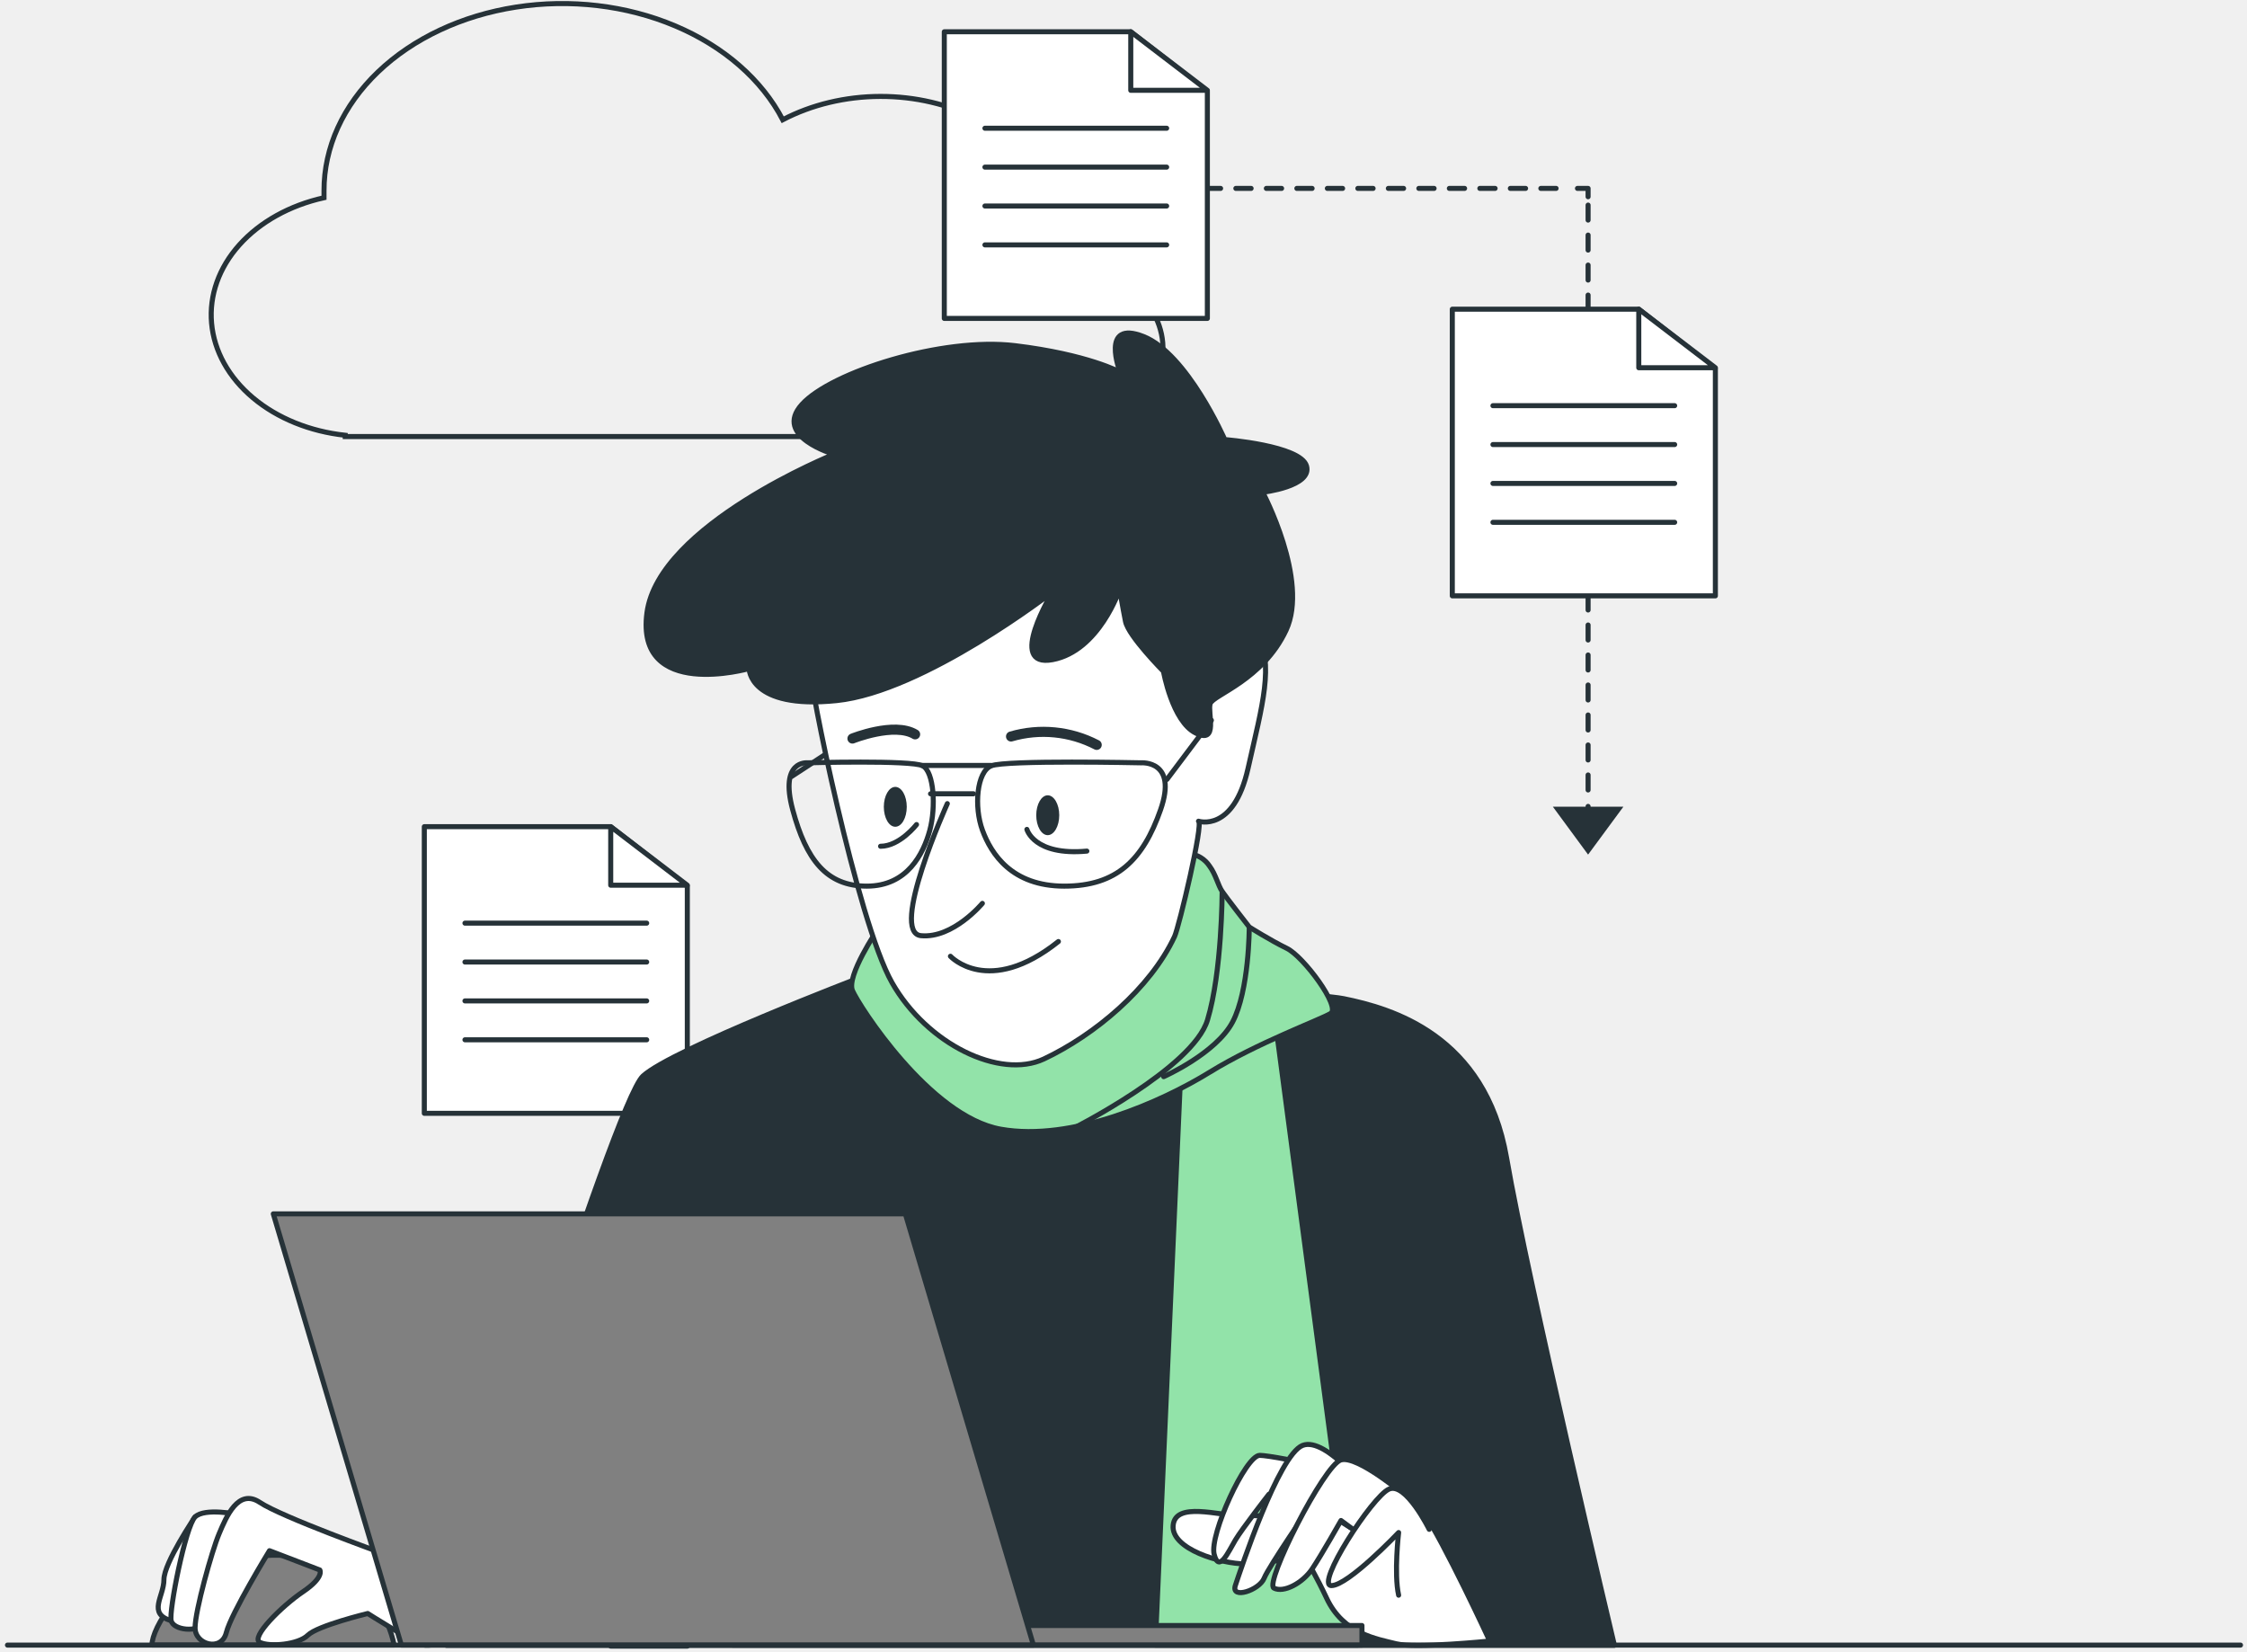
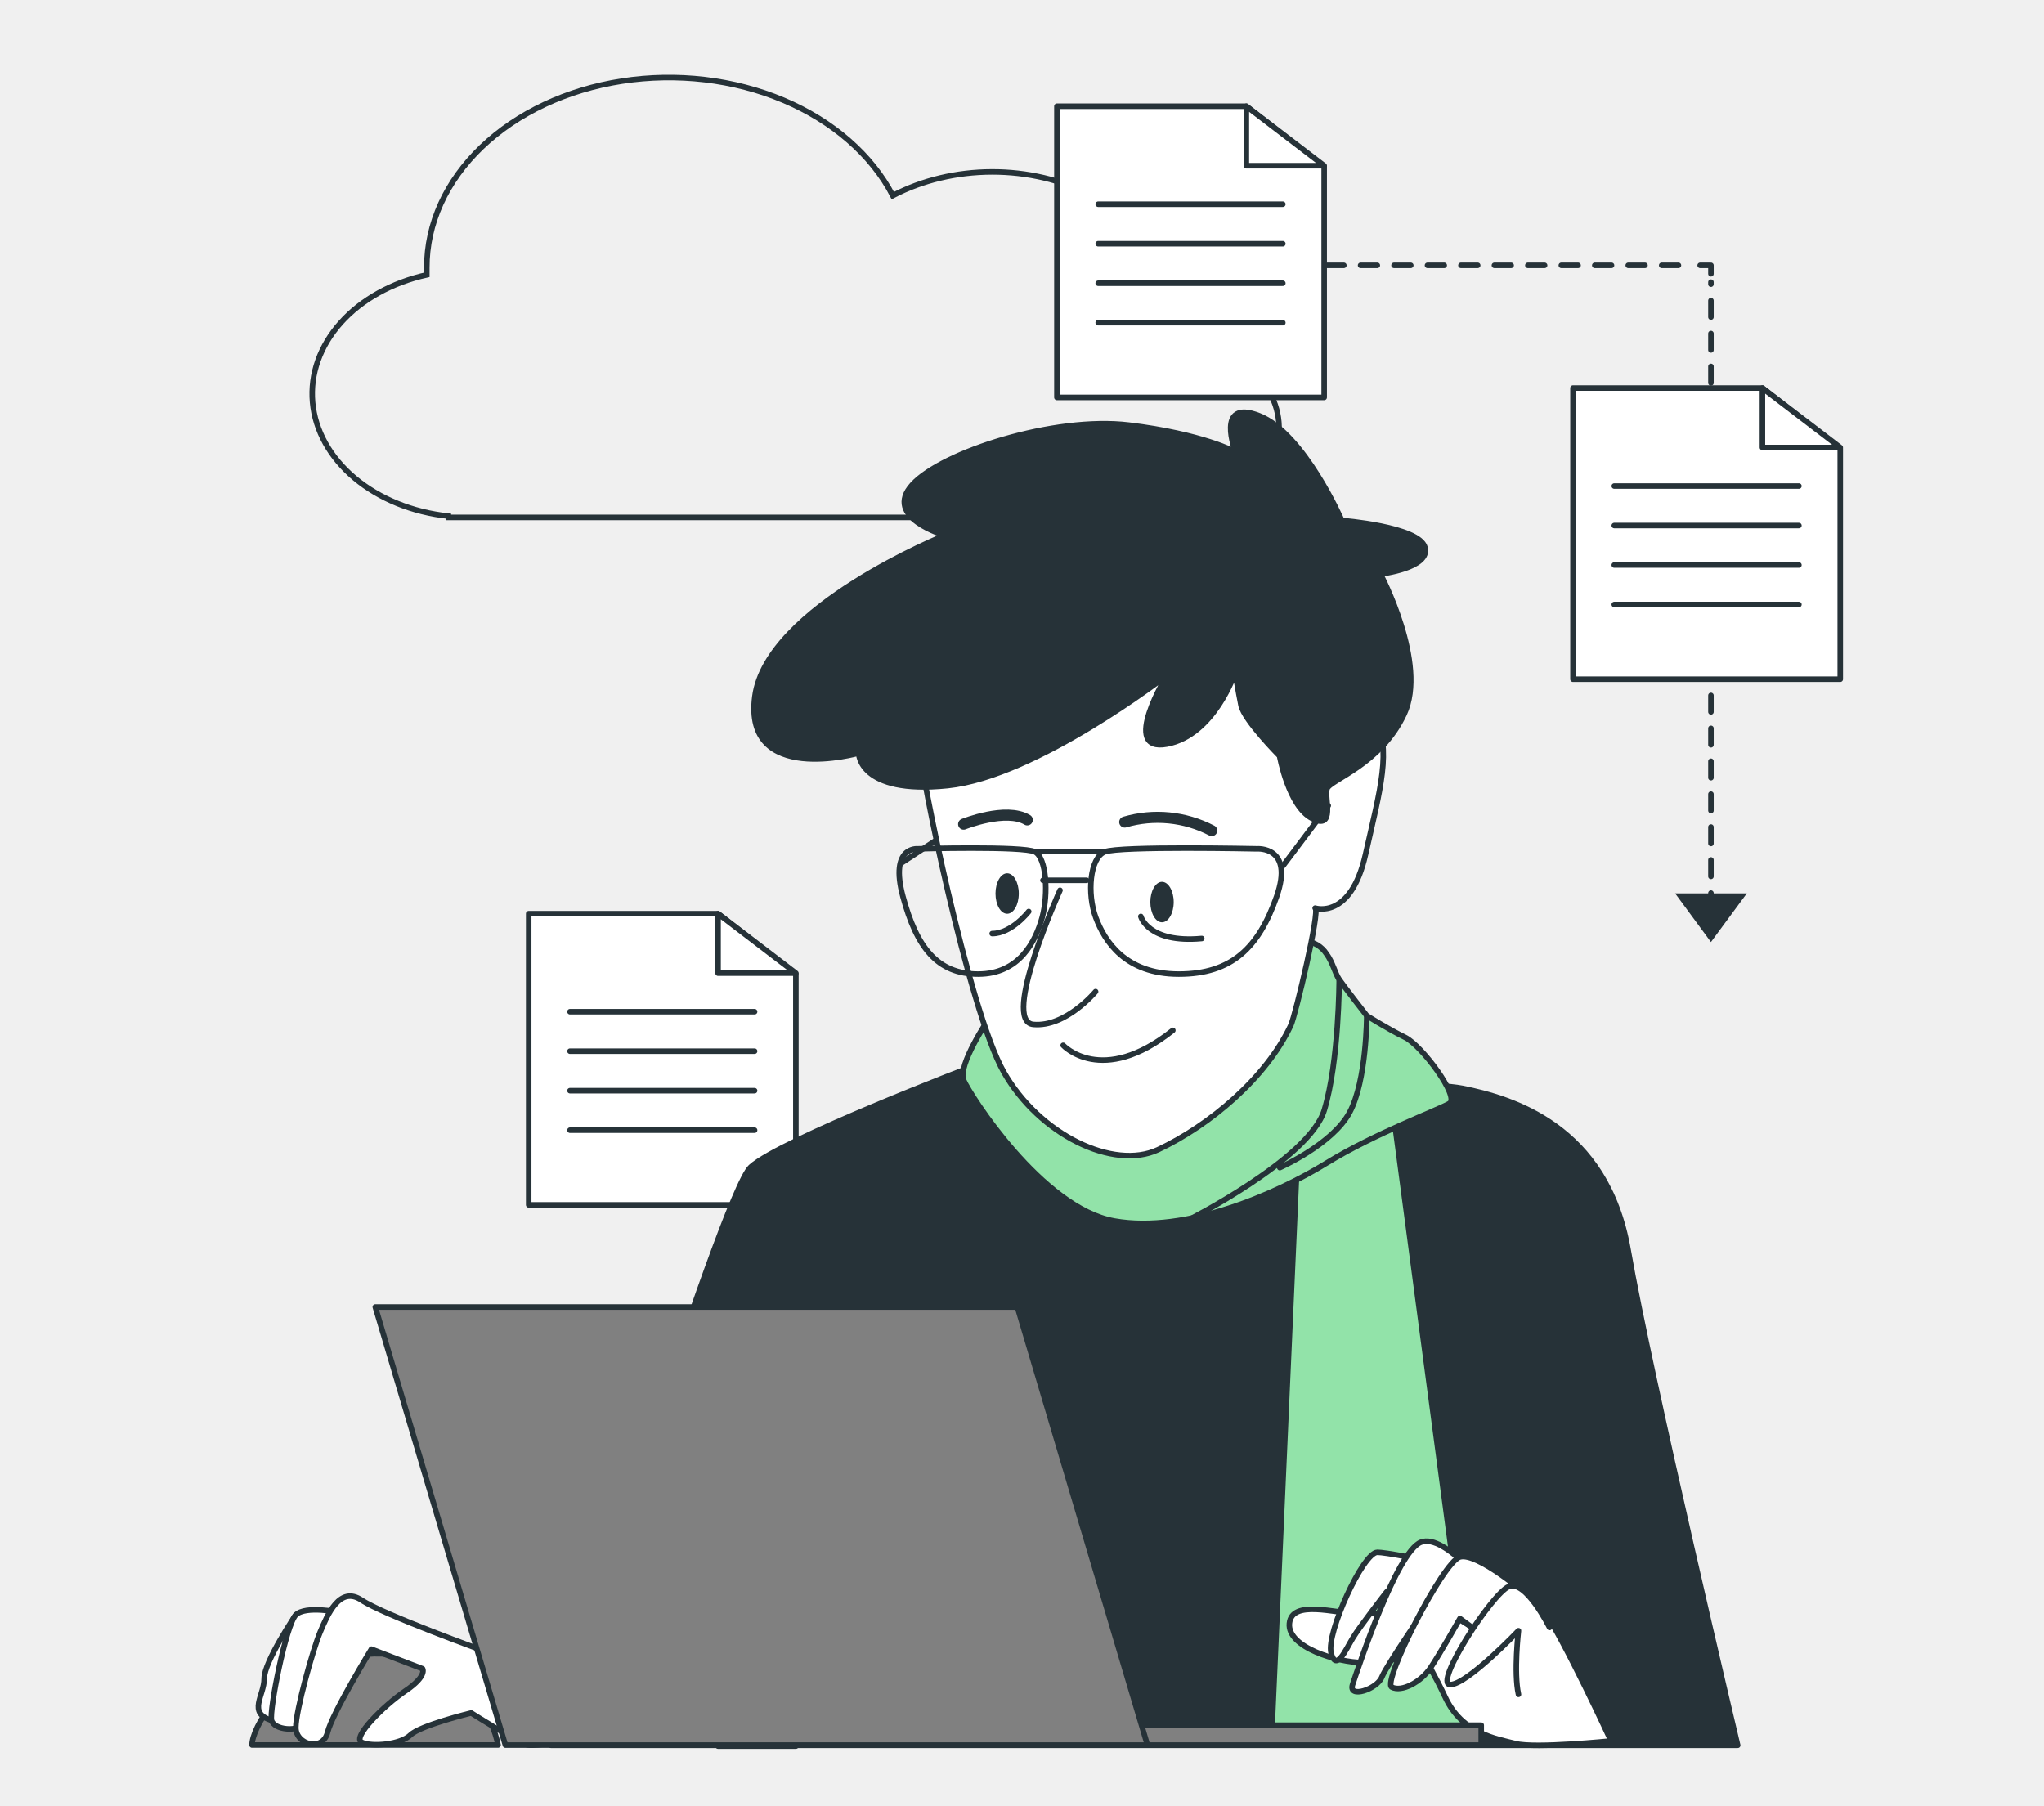
- <svg xmlns="http://www.w3.org/2000/svg" width="445" height="327" viewBox="0 0 445 327" fill="none">
-   <path d="M208.811 51.555C210.072 46.249 209.31 40.77 206.62 35.802C203.931 30.835 199.433 26.6 193.691 23.628C187.948 20.656 181.216 19.079 174.337 19.095C167.457 19.11 160.737 20.718 155.016 23.715C150.877 15.768 143.346 9.197 133.711 5.126C124.076 1.056 112.937 -0.26 102.202 1.404C91.466 3.068 81.802 7.607 74.863 14.246C67.924 20.885 64.143 29.209 64.167 37.795C64.167 38.246 64.167 38.697 64.167 39.159C57.38 40.666 51.462 43.961 47.407 48.489C43.353 53.017 41.409 58.502 41.902 64.022C42.396 69.542 45.297 74.76 50.117 78.8C54.938 82.839 61.384 85.454 68.373 86.203V86.456H207.311C213.21 86.612 218.947 84.923 223.259 81.761C227.571 78.599 230.105 74.222 230.304 69.594C230.503 64.966 228.35 60.465 224.319 57.082C220.289 53.699 214.71 51.711 208.811 51.555V51.555Z" stroke="#263238" stroke-miterlimit="10" />
-   <path d="M314.508 161.351V159.701" stroke="#263238" stroke-linecap="round" stroke-linejoin="round" />
-   <path d="M314.508 156.445V40.589" stroke="#263238" stroke-linecap="round" stroke-linejoin="round" stroke-dasharray="2.97 2.97" />
-   <path d="M314.508 38.961V37.311H312.405" stroke="#263238" stroke-linecap="round" stroke-linejoin="round" />
-   <path d="M308.171 37.311H225.467" stroke="#263238" stroke-linecap="round" stroke-linejoin="round" stroke-dasharray="3.02 3.02" />
-   <path d="M223.35 37.311H221.247" stroke="#263238" stroke-linecap="round" stroke-linejoin="round" />
-   <path d="M321.504 159.756L314.508 169.248L307.526 159.756H321.504Z" fill="#263238" />
-   <path d="M339.716 118.002H287.617V61.234H324.546L339.716 73.037V118.002Z" fill="white" stroke="#263238" stroke-linecap="round" stroke-linejoin="round" />
-   <path d="M324.546 61.234V72.828H339.716L324.546 61.234Z" fill="white" stroke="#263238" stroke-linecap="round" stroke-linejoin="round" />
-   <path d="M295.665 80.34H331.654" stroke="#263238" stroke-linecap="round" stroke-linejoin="round" />
-   <path d="M295.665 88.04H331.654" stroke="#263238" stroke-linecap="round" stroke-linejoin="round" />
-   <path d="M295.665 95.739H331.654" stroke="#263238" stroke-linecap="round" stroke-linejoin="round" />
-   <path d="M295.665 103.439H331.654" stroke="#263238" stroke-linecap="round" stroke-linejoin="round" />
-   <path d="M239.108 63.06H187.01V6.293H223.939L239.108 18.095V63.06Z" fill="white" stroke="#263238" stroke-linecap="round" stroke-linejoin="round" />
-   <path d="M223.939 6.293V17.886H239.108L223.939 6.293Z" fill="white" stroke="#263238" stroke-linecap="round" stroke-linejoin="round" />
-   <path d="M195.057 25.398H231.047" stroke="#263238" stroke-linecap="round" stroke-linejoin="round" />
-   <path d="M195.057 33.098H231.047" stroke="#263238" stroke-linecap="round" stroke-linejoin="round" />
-   <path d="M195.057 40.797H231.047" stroke="#263238" stroke-linecap="round" stroke-linejoin="round" />
-   <path d="M195.057 48.497H231.047" stroke="#263238" stroke-linecap="round" stroke-linejoin="round" />
-   <path d="M120.948 314.407V326H136.117L120.948 314.407Z" fill="white" stroke="#263238" stroke-linecap="round" stroke-linejoin="round" />
-   <path d="M136.117 220.483H84.033V163.715H120.948L136.117 175.518V220.483Z" fill="white" stroke="#263238" stroke-linecap="round" stroke-linejoin="round" />
-   <path d="M120.948 163.715V175.309H136.117L120.948 163.715Z" fill="white" stroke="#263238" stroke-linecap="round" stroke-linejoin="round" />
-   <path d="M92.081 182.821H128.07" stroke="#263238" stroke-linecap="round" stroke-linejoin="round" />
-   <path d="M92.081 190.521H128.07" stroke="#263238" stroke-linecap="round" stroke-linejoin="round" />
-   <path d="M92.081 198.221H128.07" stroke="#263238" stroke-linecap="round" stroke-linejoin="round" />
-   <path d="M92.081 205.92H128.07" stroke="#263238" stroke-linecap="round" stroke-linejoin="round" />
-   <path d="M170.59 193.497C170.59 193.497 133.072 207.823 127.324 213.11C121.576 218.398 88.39 325.84 88.39 325.84H319.72C319.72 325.84 302.574 253.676 298.368 229.311C294.162 204.946 275.571 199.701 266.122 197.783C256.672 195.866 170.59 193.497 170.59 193.497Z" fill="#263238" stroke="#263238" stroke-linecap="round" stroke-linejoin="round" />
-   <path d="M233.764 213.872L228.801 325.797H268.912L252.789 204.072L233.764 213.872Z" fill="#92E3A9" stroke="#263238" stroke-linecap="round" stroke-linejoin="round" />
-   <path d="M173.786 184.106C173.786 184.106 167.589 193.257 168.823 196.176C170.057 199.095 184.133 221.133 198.195 223.629C212.257 226.124 230.034 218.214 239.554 212.349C249.074 206.483 261.467 201.957 263.528 200.702C265.589 199.447 258.159 189.422 254.85 187.815C251.541 186.207 247.405 183.585 247.405 183.585C247.405 183.585 242.863 177.761 242.036 176.535C241.208 175.308 240.788 173.207 239.554 171.543C239.097 170.84 238.488 170.25 237.771 169.817C237.055 169.385 236.25 169.122 235.418 169.048C233.343 168.639 230.455 179.03 218.047 181.117C205.64 183.204 175.441 184.445 175.441 184.445L173.786 184.106Z" fill="#92E3A9" stroke="#263238" stroke-linecap="round" stroke-linejoin="round" />
-   <path d="M212.257 223.629C212.257 223.629 236.245 211.559 239.133 201.999C242.021 192.439 242.036 176.619 242.036 176.619" stroke="#263238" stroke-linecap="round" stroke-linejoin="round" />
-   <path d="M230.455 213.223C230.455 213.223 240.788 208.655 244.097 202.408C247.405 196.162 247.405 183.698 247.405 183.698" stroke="#263238" stroke-linecap="round" stroke-linejoin="round" />
-   <path d="M160.481 132.402C160.033 134.094 169.721 182.4 176.66 194.611C183.6 206.822 198.041 213.787 206.719 209.726C216.758 205.003 227.819 195.739 232.614 185.46C233.498 183.557 238.391 162.985 237.353 162.632C237.353 162.632 244.293 164.959 247.167 152.17C250.041 139.381 252.368 131.824 248.906 124.844C245.443 117.865 225.801 101.593 207.869 104.54C189.937 107.487 163.369 121.361 160.481 132.402Z" fill="white" stroke="#263238" stroke-linecap="round" stroke-linejoin="round" />
-   <path d="M208.458 117.23C208.458 117.23 183.025 136.97 165.683 138.747C148.34 140.523 148.354 132.402 148.354 132.402C148.354 132.402 125.81 138.803 128.123 121.361C130.436 103.92 165.178 89.961 165.178 89.961C165.178 89.961 153.037 86.478 158.813 80.091C164.589 73.703 186.558 66.71 201.013 68.458C215.468 70.207 221.819 73.689 221.819 73.689C221.819 73.689 217.767 63.227 226.445 66.639C235.124 70.052 242.554 87.056 242.554 87.056C242.554 87.056 257.584 88.226 258.747 92.287C259.911 96.348 250.069 97.49 250.069 97.49C250.069 97.49 259.322 114.932 254.696 124.816C250.069 134.7 240.241 137.605 239.666 139.353C239.091 141.101 241.405 147.489 236.778 145.162C232.152 142.836 230.413 132.952 230.413 132.952C230.413 132.952 223.487 125.986 222.898 123.082C222.31 120.177 221.749 116.694 221.749 116.694C221.749 116.694 217.697 128.905 208.458 130.639C199.219 132.373 208.458 117.23 208.458 117.23Z" fill="#263238" stroke="#263238" stroke-linecap="round" stroke-linejoin="round" />
-   <path d="M187.61 159.149C187.61 159.149 176.058 184.727 182.409 185.305C188.76 185.883 194.55 178.904 194.55 178.904" fill="white" />
-   <path d="M187.61 159.149C187.61 159.149 176.058 184.727 182.409 185.305C188.76 185.883 194.55 178.904 194.55 178.904" stroke="#263238" stroke-linecap="round" stroke-linejoin="round" />
-   <path d="M188.227 189.38C188.227 189.38 195.742 197.516 209.608 186.461" stroke="#263238" stroke-linecap="round" stroke-linejoin="round" />
-   <path d="M203.368 164.254C203.368 164.254 204.77 169.513 215.243 168.554" stroke="#263238" stroke-linecap="round" stroke-linejoin="round" />
-   <path d="M181.511 163.295C181.511 163.295 178.189 167.595 174.389 167.595" stroke="#263238" stroke-linecap="round" stroke-linejoin="round" />
-   <path d="M225.997 151.07C225.997 151.07 199.205 150.492 196.316 151.662C193.428 152.833 192.854 159.798 194.578 164.451C196.302 169.104 200.368 175.491 210.771 175.491C221.174 175.491 226.375 170.26 229.838 160.376C233.301 150.492 225.997 151.07 225.997 151.07Z" stroke="#263238" stroke-linecap="round" stroke-linejoin="round" />
-   <path d="M159.878 151.07C159.878 151.07 180.502 150.492 182.731 151.662C184.96 152.833 185.395 159.798 184.133 164.451C182.871 169.104 179.675 175.491 171.669 175.491C163.664 175.491 159.654 170.26 156.99 160.376C154.327 150.492 159.878 151.07 159.878 151.07Z" stroke="#263238" stroke-linecap="round" stroke-linejoin="round" />
-   <path d="M231.1 154.355L239.905 142.652" stroke="#263238" stroke-linecap="round" stroke-linejoin="round" />
-   <path d="M196.316 151.592H182.591" stroke="#263238" stroke-linecap="round" stroke-linejoin="round" />
-   <path d="M192.797 157.204H184.287" stroke="#263238" stroke-linecap="round" stroke-linejoin="round" />
-   <path d="M156.766 153.777L163.299 149.505" stroke="#263238" stroke-linecap="round" stroke-linejoin="round" />
-   <path d="M209.776 161.448C209.776 163.619 208.752 165.396 207.49 165.396C206.228 165.396 205.219 163.619 205.219 161.448C205.219 159.276 206.243 157.5 207.49 157.5C208.738 157.5 209.776 159.262 209.776 161.448Z" fill="#263238" />
-   <path d="M179.577 159.784C179.577 161.969 178.567 163.732 177.305 163.732C176.044 163.732 175.034 161.969 175.034 159.784C175.034 157.598 176.058 155.836 177.305 155.836C178.553 155.836 179.577 157.598 179.577 159.784Z" fill="#263238" />
-   <path d="M168.823 146.262C168.823 146.262 177.095 142.934 181.231 145.43" stroke="#263238" stroke-width="2" stroke-linecap="round" stroke-linejoin="round" />
-   <path d="M200.228 145.853C205.886 144.2 211.959 144.796 217.192 147.517" stroke="#263238" stroke-width="2" stroke-linecap="round" stroke-linejoin="round" />
-   <path d="M68.09 311.88C65.001 309.953 61.541 308.705 57.938 308.218C54.335 307.732 50.67 308.019 47.186 309.06C35.788 312.402 30.095 322.441 30.095 325.783H78.058C77.465 322.89 76.271 320.155 74.553 317.759C72.835 315.363 70.632 313.36 68.09 311.88V311.88Z" fill="#808080" stroke="#263238" stroke-linecap="round" stroke-linejoin="round" />
-   <path d="M38.634 300.417C38.634 300.417 32.465 309.498 32.465 312.839C32.465 316.181 29.142 319.523 33.867 320.961C38.592 322.399 41.466 305.677 41.466 303.773C41.466 301.87 38.634 300.417 38.634 300.417Z" fill="white" stroke="#263238" stroke-linecap="round" stroke-linejoin="round" />
-   <path d="M47.185 299.938C47.185 299.938 40.54 298.528 38.633 300.417C36.727 302.307 33.418 319.057 33.895 320.961C34.371 322.864 39.11 323.344 40.54 321.44C41.97 319.537 47.185 299.938 47.185 299.938Z" fill="white" stroke="#263238" stroke-linecap="round" stroke-linejoin="round" />
-   <path d="M75.688 307.58C75.688 307.58 55.738 300.403 51.462 297.541C47.186 294.679 44.816 300.361 43.386 303.759C41.956 307.157 38.633 319.043 38.633 322.385C38.633 325.727 43.863 327.151 44.816 323.33C45.77 319.509 53.368 307.101 53.368 307.101L63.337 310.922C63.337 310.922 64.29 312.332 60.014 315.222C55.738 318.113 49.569 324.289 51.462 325.247C53.355 326.206 59.061 325.727 60.967 323.837C62.874 321.948 72.828 319.537 72.828 319.537C72.828 319.537 81.857 325.276 83.764 325.755C85.671 326.234 97.531 323.837 97.531 323.837C97.531 323.837 84.227 312.374 82.334 310.95C80.225 309.626 78.001 308.498 75.688 307.58V307.58Z" fill="white" stroke="#263238" stroke-linecap="round" stroke-linejoin="round" />
-   <path d="M255.607 300.164H245.639C241.363 300.164 232.811 297.343 232.334 302.067C231.857 306.791 241.839 309.709 246.578 309.709C251.317 309.709 254.177 307.806 259.883 310.668C265.589 313.53 268.912 315.448 268.912 315.448L262.253 304.929L255.607 300.164Z" fill="white" stroke="#263238" stroke-linecap="round" stroke-linejoin="round" />
-   <path d="M295.031 324.993C295.031 324.993 286.002 305.409 281.726 299.205C277.45 293.001 252.284 288.221 249.48 288.221C246.676 288.221 239.498 303.984 240.451 307.806C241.405 311.627 243.255 307.326 244.657 304.986C246.059 302.645 251.303 295.919 251.303 295.919C251.303 295.919 259.378 309.286 262.701 316.449C266.024 323.612 272.683 324.57 276.483 325.529C280.282 326.488 295.031 324.993 295.031 324.993Z" fill="white" stroke="#263238" stroke-linecap="round" stroke-linejoin="round" />
-   <path d="M271.73 296.3C271.73 296.3 262.701 284.357 257.948 286.261C253.195 288.164 245.611 311.105 244.657 313.967C243.704 316.83 249.41 314.926 250.349 312.557C251.289 310.189 259.855 297.752 259.855 297.752L267.454 302.532" fill="white" />
-   <path d="M271.73 296.3C271.73 296.3 262.701 284.357 257.948 286.261C253.195 288.164 245.611 311.105 244.657 313.967C243.704 316.83 249.41 314.926 250.349 312.557C251.289 310.189 259.855 297.752 259.855 297.752L267.454 302.532" stroke="#263238" stroke-linecap="round" stroke-linejoin="round" />
-   <path d="M278.404 296.3C278.404 296.3 268.912 288.179 265.575 289.123C262.239 290.068 250.378 313.488 252.284 314.503C254.191 315.518 257.977 313.544 259.883 310.682C261.79 307.82 265.575 301.122 265.575 301.122L272.712 306.382" fill="white" />
-   <path d="M278.404 296.3C278.404 296.3 268.912 288.179 265.575 289.123C262.239 290.068 250.378 313.488 252.284 314.503C254.191 315.518 257.977 313.544 259.883 310.682C261.79 307.82 265.575 301.122 265.575 301.122L272.712 306.382" stroke="#263238" stroke-linecap="round" stroke-linejoin="round" />
-   <path d="M283.044 302.871C283.044 302.871 278.403 293.466 275.081 294.904C271.758 296.342 260.36 314.01 263.682 314.01C267.005 314.01 276.987 303.505 276.987 303.505C276.987 303.505 276.034 311.627 276.987 315.913" fill="white" />
-   <path d="M283.044 302.871C283.044 302.871 278.403 293.466 275.081 294.904C271.758 296.342 260.36 314.01 263.682 314.01C267.005 314.01 276.987 303.505 276.987 303.505C276.987 303.505 276.034 311.627 276.987 315.913" stroke="#263238" stroke-linecap="round" stroke-linejoin="round" />
-   <path d="M145.101 325.797H269.725V321.92H145.101V325.797Z" fill="#808080" stroke="#263238" stroke-linecap="round" stroke-linejoin="round" />
-   <path d="M54.126 240.394H179.296L204.658 325.797H79.488L54.126 240.394Z" fill="#808080" stroke="#263238" stroke-linecap="round" stroke-linejoin="round" />
-   <path d="M1.48 325.797H443.713" stroke="#263238" stroke-linecap="round" stroke-linejoin="round" />
+ <svg xmlns="http://www.w3.org/2000/svg" width="369" height="326" viewBox="0 0 369 326" fill="none">
+   <path d="M210.994 61.091C212.161 56.178 211.456 51.103 208.965 46.503C206.474 41.903 202.309 37.982 196.992 35.23C191.674 32.478 185.44 31.018 179.069 31.032C172.699 31.047 166.476 32.535 161.178 35.311C157.346 27.951 150.371 21.866 141.449 18.097C132.527 14.328 122.212 13.109 112.27 14.65C102.329 16.19 93.38 20.394 86.954 26.542C80.529 32.69 77.027 40.398 77.049 48.349C77.049 48.766 77.049 49.184 77.049 49.612C70.765 51.008 65.284 54.059 61.53 58.251C57.775 62.444 55.975 67.524 56.432 72.635C56.889 77.747 59.575 82.58 64.039 86.32C68.503 90.061 74.473 92.482 80.944 93.176V93.41H209.605C215.067 93.555 220.38 91.991 224.373 89.062C228.366 86.134 230.712 82.081 230.897 77.796C231.081 73.51 229.087 69.342 225.355 66.209C221.622 63.077 216.457 61.235 210.994 61.091V61.091Z" stroke="#263238" stroke-miterlimit="10" />
+   <path d="M308.872 162.765V161.237" stroke="#263238" stroke-linecap="round" stroke-linejoin="round" />
+   <path d="M308.872 158.222V50.936" stroke="#263238" stroke-linecap="round" stroke-linejoin="round" stroke-dasharray="2.97 2.97" />
+   <path d="M308.872 49.428V47.901H306.924" stroke="#263238" stroke-linecap="round" stroke-linejoin="round" />
+   <path d="M303.004 47.901H226.417" stroke="#263238" stroke-linecap="round" stroke-linejoin="round" stroke-dasharray="3.02 3.02" />
+   <path d="M224.457 47.901H222.51" stroke="#263238" stroke-linecap="round" stroke-linejoin="round" />
+   <path d="M315.35 161.288L308.872 170.078L302.406 161.288H315.35Z" fill="#263238" />
+   <path d="M332.215 122.623H283.971V70.054H318.168L332.215 80.984V122.623Z" fill="white" stroke="#263238" stroke-linecap="round" stroke-linejoin="round" />
+   <path d="M318.167 70.054V80.79H332.215L318.167 70.054Z" fill="white" stroke="#263238" stroke-linecap="round" stroke-linejoin="round" />
+   <path d="M291.423 87.747H324.75" stroke="#263238" stroke-linecap="round" stroke-linejoin="round" />
+   <path d="M291.423 94.877H324.75" stroke="#263238" stroke-linecap="round" stroke-linejoin="round" />
+   <path d="M291.423 102.007H324.75" stroke="#263238" stroke-linecap="round" stroke-linejoin="round" />
+   <path d="M291.423 109.137H324.75" stroke="#263238" stroke-linecap="round" stroke-linejoin="round" />
+   <path d="M239.05 71.745H190.805V19.177H225.002L239.05 30.106V71.745Z" fill="white" stroke="#263238" stroke-linecap="round" stroke-linejoin="round" />
+   <path d="M225.002 19.177V29.913H239.05L225.002 19.177Z" fill="white" stroke="#263238" stroke-linecap="round" stroke-linejoin="round" />
+   <path d="M198.258 36.869H231.585" stroke="#263238" stroke-linecap="round" stroke-linejoin="round" />
+   <path d="M198.258 43.999H231.585" stroke="#263238" stroke-linecap="round" stroke-linejoin="round" />
+   <path d="M198.258 51.129H231.585" stroke="#263238" stroke-linecap="round" stroke-linejoin="round" />
+   <path d="M198.258 58.259H231.585" stroke="#263238" stroke-linecap="round" stroke-linejoin="round" />
+   <path d="M129.63 304.499V315.234H143.677L129.63 304.499Z" fill="white" stroke="#263238" stroke-linecap="round" stroke-linejoin="round" />
+   <path d="M143.677 217.523H95.446V164.955H129.63L143.677 175.884V217.523Z" fill="white" stroke="#263238" stroke-linecap="round" stroke-linejoin="round" />
+   <path d="M129.63 164.955V175.69H143.677L129.63 164.955Z" fill="white" stroke="#263238" stroke-linecap="round" stroke-linejoin="round" />
+   <path d="M102.898 182.647H136.225" stroke="#263238" stroke-linecap="round" stroke-linejoin="round" />
+   <path d="M102.898 189.777H136.225" stroke="#263238" stroke-linecap="round" stroke-linejoin="round" />
+   <path d="M102.898 196.907H136.225" stroke="#263238" stroke-linecap="round" stroke-linejoin="round" />
+   <path d="M102.898 204.037H136.225" stroke="#263238" stroke-linecap="round" stroke-linejoin="round" />
+   <path d="M175.6 192.533C175.6 192.533 140.858 205.799 135.535 210.695C130.212 215.592 99.481 315.086 99.481 315.086H313.699C313.699 315.086 297.821 248.26 293.926 225.698C290.031 203.135 272.816 198.278 264.065 196.503C255.315 194.727 175.6 192.533 175.6 192.533Z" fill="#263238" stroke="#263238" stroke-linecap="round" stroke-linejoin="round" />
+   <path d="M234.101 211.401L229.505 315.047H266.649L251.719 202.326L234.101 211.401Z" fill="#92E3A9" stroke="#263238" stroke-linecap="round" stroke-linejoin="round" />
+   <path d="M178.56 183.837C178.56 183.837 172.821 192.311 173.964 195.014C175.106 197.717 188.141 218.125 201.163 220.436C214.185 222.747 230.647 215.422 239.463 209.99C248.278 204.559 259.755 200.367 261.663 199.205C263.572 198.043 256.691 188.76 253.627 187.271C250.563 185.783 246.733 183.354 246.733 183.354C246.733 183.354 242.527 177.962 241.761 176.826C240.995 175.69 240.605 173.744 239.463 172.203C239.04 171.552 238.475 171.006 237.812 170.605C237.148 170.205 236.403 169.961 235.633 169.892C233.711 169.514 231.037 179.137 219.547 181.069C208.057 183.002 180.092 184.151 180.092 184.151L178.56 183.837Z" fill="#92E3A9" stroke="#263238" stroke-linecap="round" stroke-linejoin="round" />
+   <path d="M214.185 220.436C214.185 220.436 236.399 209.259 239.073 200.406C241.748 191.554 241.761 176.904 241.761 176.904" stroke="#263238" stroke-linecap="round" stroke-linejoin="round" />
+   <path d="M231.037 210.8C231.037 210.8 240.605 206.57 243.669 200.785C246.733 195.001 246.733 183.459 246.733 183.459" stroke="#263238" stroke-linecap="round" stroke-linejoin="round" />
+   <path d="M166.239 135.957C165.824 137.524 174.795 182.257 181.221 193.565C187.648 204.872 201.02 211.322 209.057 207.562C218.353 203.188 228.596 194.609 233.036 185.091C233.854 183.328 238.385 164.278 237.424 163.951C237.424 163.951 243.851 166.106 246.512 154.263C249.174 142.421 251.329 135.422 248.122 128.959C244.916 122.496 226.727 107.428 210.121 110.157C193.516 112.886 168.914 125.734 166.239 135.957Z" fill="white" stroke="#263238" stroke-linecap="round" stroke-linejoin="round" />
+   <path d="M210.667 121.908C210.667 121.908 187.116 140.188 171.056 141.833C154.996 143.478 155.009 135.957 155.009 135.957C155.009 135.957 134.132 141.885 136.275 125.734C138.417 109.582 170.588 96.656 170.588 96.656C170.588 96.656 159.345 93.431 164.694 87.516C170.043 81.601 190.387 75.125 203.773 76.744C217.158 78.363 223.039 81.588 223.039 81.588C223.039 81.588 219.287 71.9 227.324 75.059C235.36 78.219 242.241 93.966 242.241 93.966C242.241 93.966 256.159 95.05 257.236 98.81C258.314 102.571 249.2 103.628 249.2 103.628C249.2 103.628 257.769 119.78 253.484 128.933C249.2 138.086 240.099 140.775 239.567 142.394C239.034 144.013 241.176 149.928 236.892 147.774C232.608 145.619 230.998 136.466 230.998 136.466C230.998 136.466 224.584 130.016 224.039 127.327C223.494 124.637 222.974 121.412 222.974 121.412C222.974 121.412 219.222 132.719 210.667 134.325C202.111 135.931 210.667 121.908 210.667 121.908Z" fill="#263238" stroke="#263238" stroke-linecap="round" stroke-linejoin="round" />
+   <path d="M191.361 160.726C191.361 160.726 180.663 184.412 186.544 184.947C192.426 185.482 197.788 179.019 197.788 179.019" fill="white" />
+   <path d="M191.361 160.726C191.361 160.726 180.663 184.412 186.544 184.947C192.426 185.482 197.788 179.019 197.788 179.019" stroke="#263238" stroke-linecap="round" stroke-linejoin="round" />
+   <path d="M191.932 188.721C191.932 188.721 198.891 196.255 211.731 186.018" stroke="#263238" stroke-linecap="round" stroke-linejoin="round" />
+   <path d="M205.954 165.453C205.954 165.453 207.252 170.323 216.95 169.435" stroke="#263238" stroke-linecap="round" stroke-linejoin="round" />
+   <path d="M185.713 164.565C185.713 164.565 182.636 168.547 179.118 168.547" stroke="#263238" stroke-linecap="round" stroke-linejoin="round" />
+   <path d="M226.908 153.245C226.908 153.245 202.098 152.709 199.423 153.793C196.749 154.877 196.217 161.327 197.814 165.636C199.41 169.945 203.175 175.859 212.809 175.859C222.442 175.859 227.259 171.015 230.466 161.862C233.672 152.709 226.908 153.245 226.908 153.245Z" stroke="#263238" stroke-linecap="round" stroke-linejoin="round" />
+   <path d="M165.681 153.245C165.681 153.245 184.779 152.709 186.843 153.793C188.907 154.877 189.31 161.327 188.141 165.636C186.973 169.945 184.013 175.859 176.599 175.859C169.186 175.859 165.473 171.015 163.006 161.862C160.54 152.709 165.681 153.245 165.681 153.245Z" stroke="#263238" stroke-linecap="round" stroke-linejoin="round" />
+   <path d="M231.634 156.287L239.787 145.45" stroke="#263238" stroke-linecap="round" stroke-linejoin="round" />
+   <path d="M199.423 153.728H186.713" stroke="#263238" stroke-linecap="round" stroke-linejoin="round" />
+   <path d="M196.165 158.925H188.284" stroke="#263238" stroke-linecap="round" stroke-linejoin="round" />
+   <path d="M162.799 155.752L168.849 151.795" stroke="#263238" stroke-linecap="round" stroke-linejoin="round" />
+   <path d="M211.887 162.855C211.887 164.865 210.939 166.511 209.771 166.511C208.602 166.511 207.667 164.865 207.667 162.855C207.667 160.844 208.615 159.199 209.771 159.199C210.926 159.199 211.887 160.831 211.887 162.855Z" fill="#263238" />
+   <path d="M183.922 161.314C183.922 163.338 182.987 164.97 181.819 164.97C180.65 164.97 179.715 163.338 179.715 161.314C179.715 159.29 180.663 157.658 181.819 157.658C182.974 157.658 183.922 159.29 183.922 161.314Z" fill="#263238" />
+   <path d="M173.964 148.792C173.964 148.792 181.624 145.711 185.454 148.022" stroke="#263238" stroke-width="2" stroke-linecap="round" stroke-linejoin="round" />
+   <path d="M203.046 148.414C208.285 146.883 213.909 147.434 218.755 149.954" stroke="#263238" stroke-width="2" stroke-linecap="round" stroke-linejoin="round" />
+   <path d="M80.682 302.159C77.822 300.374 74.618 299.218 71.281 298.768C67.945 298.318 64.551 298.584 61.324 299.548C50.769 302.643 45.498 311.939 45.498 315.034H89.913C89.364 312.354 88.258 309.822 86.667 307.603C85.076 305.384 83.036 303.529 80.682 302.159Z" fill="#808080" stroke="#263238" stroke-linecap="round" stroke-linejoin="round" />
+   <path d="M53.405 291.544C53.405 291.544 47.692 299.953 47.692 303.047C47.692 306.142 44.615 309.237 48.991 310.568C53.366 311.9 56.028 296.415 56.028 294.652C56.028 292.889 53.405 291.544 53.405 291.544Z" fill="white" stroke="#263238" stroke-linecap="round" stroke-linejoin="round" />
+   <path d="M61.324 291.1C61.324 291.1 55.17 289.795 53.405 291.544C51.639 293.294 48.575 308.805 49.017 310.568C49.458 312.331 53.846 312.775 55.17 311.012C56.495 309.249 61.324 291.1 61.324 291.1Z" fill="white" stroke="#263238" stroke-linecap="round" stroke-linejoin="round" />
+   <path d="M87.719 298.177C87.719 298.177 69.244 291.531 65.284 288.881C61.324 286.23 59.13 291.492 57.806 294.639C56.482 297.785 53.405 308.792 53.405 311.887C53.405 314.982 58.247 316.3 59.13 312.762C60.013 309.223 67.05 297.733 67.05 297.733L76.281 301.272C76.281 301.272 77.163 302.577 73.204 305.254C69.244 307.931 63.531 313.65 65.284 314.538C67.037 315.425 72.321 314.982 74.087 313.232C75.852 311.482 85.07 309.249 85.07 309.249C85.07 309.249 93.431 314.564 95.197 315.008C96.962 315.452 107.946 313.232 107.946 313.232C107.946 313.232 95.625 302.617 93.873 301.298C91.92 300.071 89.86 299.027 87.719 298.177Z" fill="white" stroke="#263238" stroke-linecap="round" stroke-linejoin="round" />
+   <path d="M254.328 291.309H245.097C241.138 291.309 233.218 288.698 232.776 293.072C232.335 297.446 241.579 300.149 245.967 300.149C250.355 300.149 253.004 298.386 258.288 301.037C263.572 303.687 266.649 305.463 266.649 305.463L260.482 295.723L254.328 291.309Z" fill="white" stroke="#263238" stroke-linecap="round" stroke-linejoin="round" />
+   <path d="M290.836 314.302C290.836 314.302 282.475 296.166 278.515 290.421C274.556 284.676 251.251 280.25 248.655 280.25C246.058 280.25 239.411 294.848 240.294 298.386C241.176 301.924 242.89 297.942 244.189 295.775C245.487 293.607 250.342 287.379 250.342 287.379C250.342 287.379 257.821 299.757 260.898 306.39C263.974 313.023 270.141 313.911 273.66 314.799C277.178 315.686 290.836 314.302 290.836 314.302Z" fill="white" stroke="#263238" stroke-linecap="round" stroke-linejoin="round" />
+   <path d="M269.258 287.732C269.258 287.732 260.897 276.672 256.496 278.435C252.095 280.198 245.071 301.441 244.188 304.092C243.305 306.743 248.59 304.98 249.459 302.786C250.329 300.593 258.262 289.077 258.262 289.077L265.299 293.503" fill="white" />
+   <path d="M269.258 287.732C269.258 287.732 260.897 276.672 256.496 278.435C252.095 280.198 245.071 301.441 244.188 304.092C243.305 306.743 248.59 304.98 249.459 302.786C250.329 300.593 258.262 289.077 258.262 289.077L265.299 293.503" stroke="#263238" stroke-linecap="round" stroke-linejoin="round" />
+   <path d="M275.438 287.732C275.438 287.732 266.649 280.211 263.559 281.086C260.469 281.96 249.486 303.648 251.251 304.588C253.017 305.528 256.522 303.7 258.288 301.05C260.054 298.399 263.559 292.197 263.559 292.197L270.167 297.067" fill="white" />
+   <path d="M275.438 287.732C275.438 287.732 266.649 280.211 263.559 281.086C260.469 281.96 249.486 303.648 251.251 304.588C253.017 305.528 256.522 303.7 258.288 301.05C260.054 298.399 263.559 292.197 263.559 292.197L270.167 297.067" stroke="#263238" stroke-linecap="round" stroke-linejoin="round" />
+   <path d="M279.736 293.816C279.736 293.816 275.438 285.107 272.361 286.439C269.284 287.771 258.729 304.131 261.806 304.131C264.883 304.131 274.127 294.404 274.127 294.404C274.127 294.404 273.244 301.925 274.127 305.894" fill="white" />
+   <path d="M279.736 293.816C279.736 293.816 275.438 285.107 272.361 286.439C269.284 287.771 258.729 304.131 261.806 304.131C264.883 304.131 274.127 294.404 274.127 294.404C274.127 294.404 273.244 301.925 274.127 305.894" stroke="#263238" stroke-linecap="round" stroke-linejoin="round" />
+   <path d="M151.997 315.047H267.402V311.456H151.997V315.047Z" fill="#808080" stroke="#263238" stroke-linecap="round" stroke-linejoin="round" />
+   <path d="M67.751 235.961H183.662L207.148 315.047H91.237L67.751 235.961Z" fill="#808080" stroke="#263238" stroke-linecap="round" stroke-linejoin="round" />
</svg>
